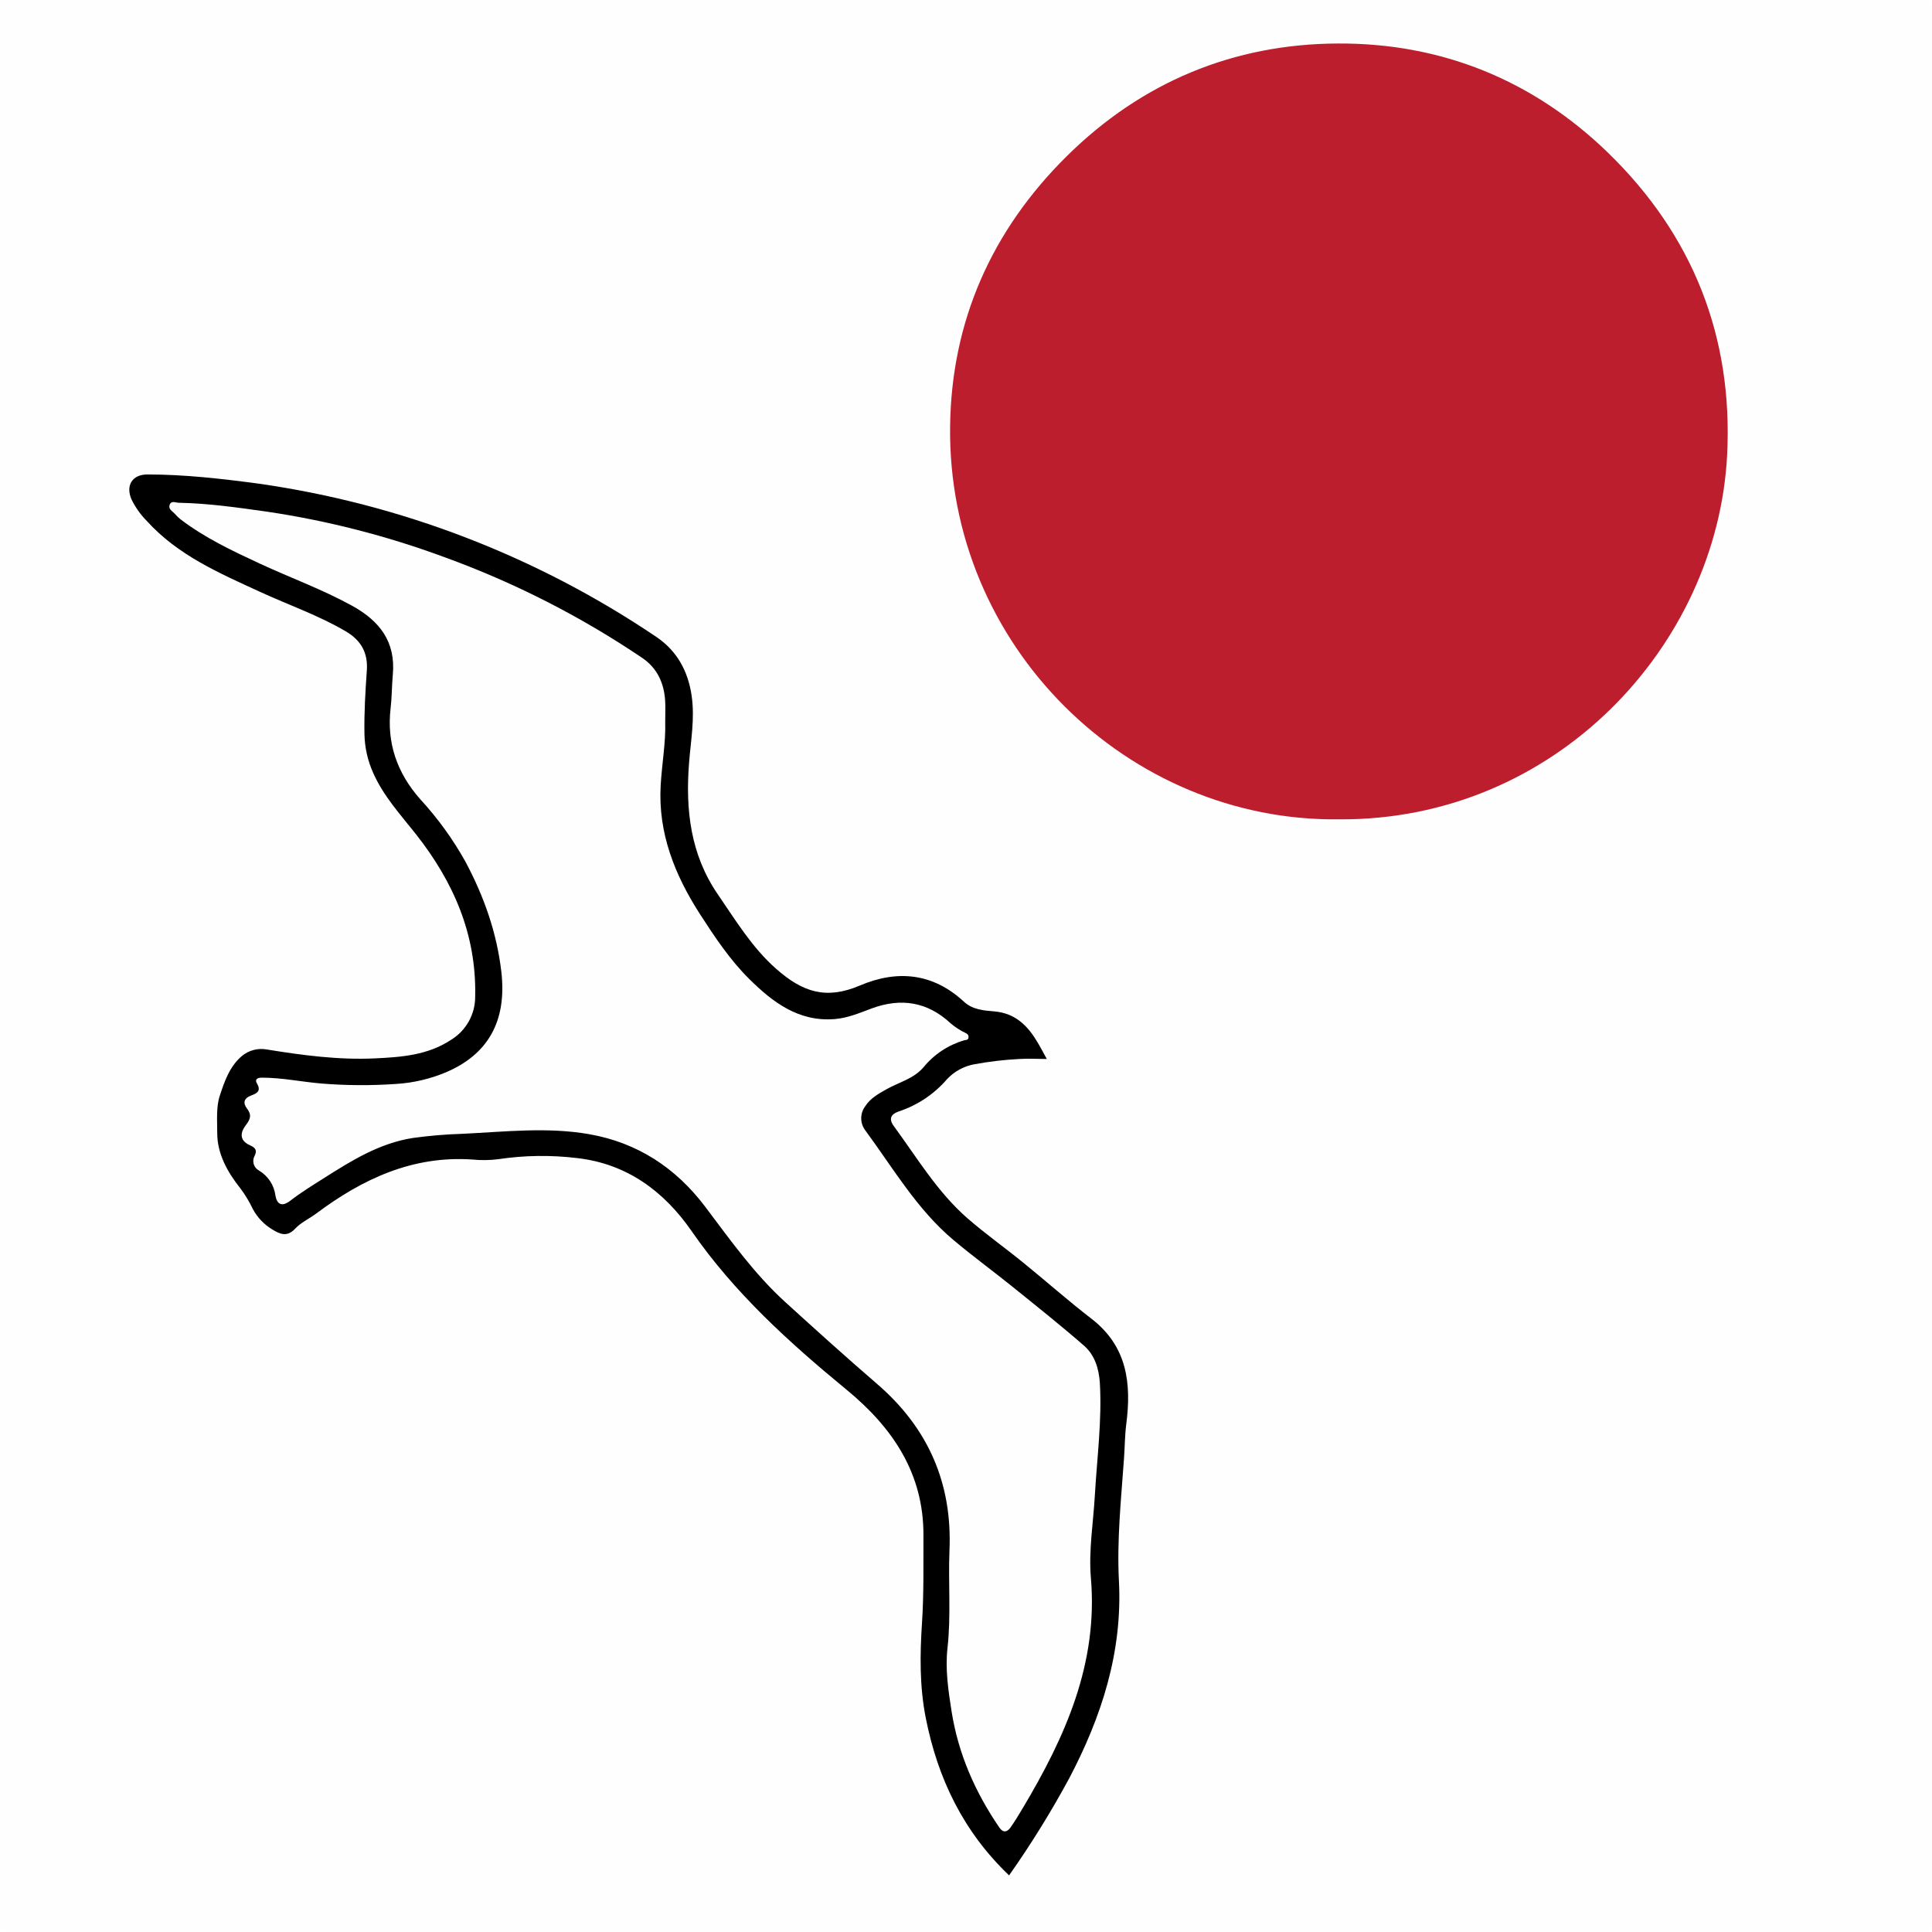
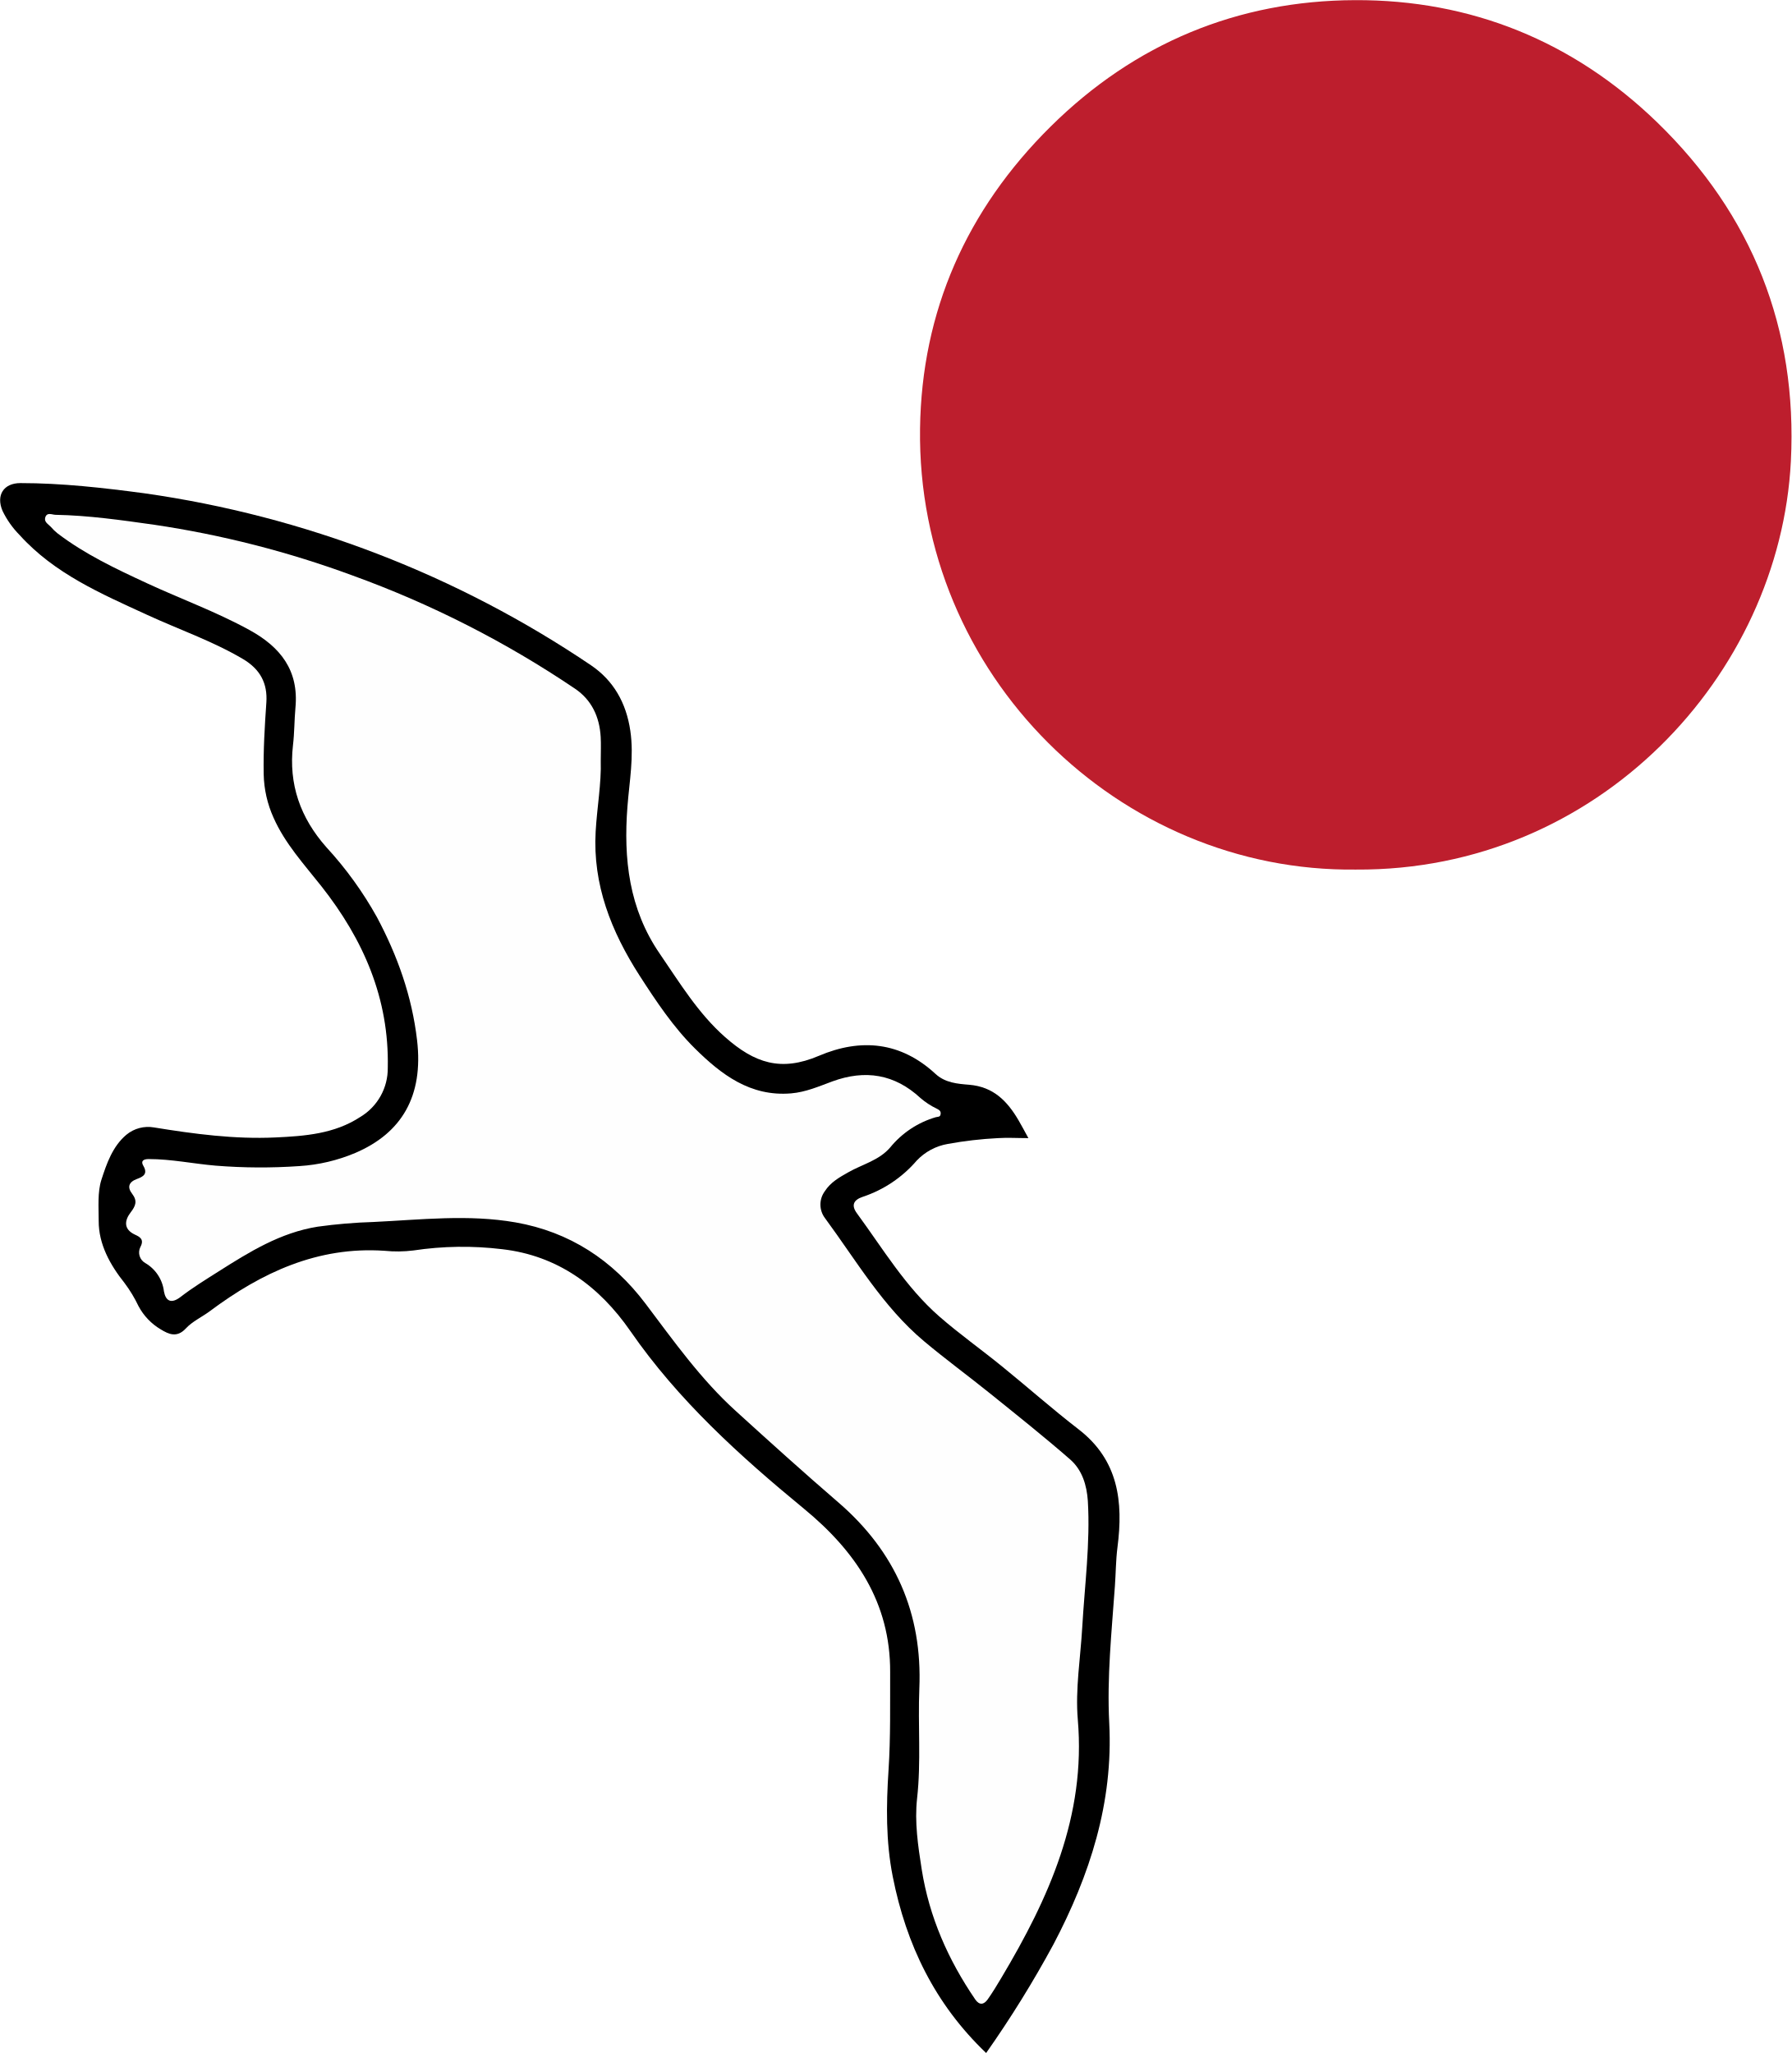
- <svg xmlns="http://www.w3.org/2000/svg" id="Layer_1" data-name="Layer 1" viewBox="0 0 616.5 616.5">
+ <svg xmlns="http://www.w3.org/2000/svg" id="Layer_1" data-name="Layer 1" viewBox="0 0 510.08 584.59">
  <defs>
-     <style>.cls-1{fill:#fefefe;}.cls-2{fill:#bd1e2d;}</style>
+     <style>.cls-1{fill:#bd1e2d;}.cls-2{fill:#fefefe;}</style>
  </defs>
-   <path class="cls-1" d="M2526.07,2126.25q0-152.19-.07-304.37c0-3,.37-3.91,3.74-3.91q304.58.16,609.14,0c3.08,0,3.62.67,3.62,3.66q-.14,304.56,0,609.11c0,2.88-.36,3.72-3.56,3.72q-304.75-.15-609.51,0c-2.86,0-3.42-.71-3.42-3.46Q2526.12,2278.62,2526.07,2126.25Z" transform="translate(-2526 -1817.97)" />
-   <path class="cls-2" d="M2953.34,2079.42c-67.43.84-125.11-55.34-124.16-125.57.45-33.41,13.24-62.3,37.18-86s53.26-35.88,86.67-36c33-.14,62.16,11.69,86,34.77,27.15,26.32,40,58.77,38.1,96.54C3074,2024.06,3022.22,2079.85,2953.34,2079.42Z" transform="translate(-2526 -1817.97)" />
-   <path d="M2848,2416.4c-14.6-13.93-22.76-30.87-26.59-50.23-2-10.11-1.86-20.28-1.2-30.34.61-9.33.42-18.61.46-27.91.09-19.76-9.8-34.38-24.54-46.5-18.3-15.05-35.82-30.92-49.41-50.57-8.93-12.9-20.83-21.53-36.5-23.33a93.79,93.79,0,0,0-25.31.36,36.51,36.51,0,0,1-8.23.09c-19-1.29-35,6.2-49.72,17.2-2.26,1.68-5,2.92-6.84,4.93-2.54,2.72-4.87,1.63-7.13.25a16.86,16.86,0,0,1-6.32-6.6,38.67,38.67,0,0,0-4-6.62c-4.05-5.07-7.38-11-7.35-17.66,0-3.88-.37-8.18.78-11.74,1.47-4.54,3.16-9.48,7.09-12.79a9.72,9.72,0,0,1,7.9-2.09c11.44,1.86,22.94,3.39,34.52,2.85,8.36-.39,16.83-1,24.21-5.85a16.09,16.09,0,0,0,7.81-14c.42-19.74-6.94-36.52-18.92-51.71-4.91-6.22-10.33-12.1-13.6-19.48a31.61,31.61,0,0,1-2.81-12.38c-.13-6.83.29-13.63.76-20.43.37-5.46-1.75-9.48-6.67-12.39-8.71-5.14-18.25-8.4-27.36-12.61-13.06-6-26.29-11.69-36.21-22.67a25.58,25.58,0,0,1-4.87-6.88c-1.91-4.45.27-7.93,5.08-7.93,11.84,0,23.55,1.34,35.28,2.9a303.28,303.28,0,0,1,127.22,49c6.37,4.33,10,10.69,11.16,18.64,1.08,7.35-.27,14.41-.82,21.6-1.15,14.84.43,29.1,9.2,41.87,5.7,8.31,10.95,17,18.59,23.73,8.43,7.45,15.93,9.94,26.7,5.35,12-5.11,23.35-4,33.24,5.16,2.76,2.54,6.31,2.81,9.53,3.07,7,.57,10.94,4.72,14.14,10.2.84,1.45,1.63,2.92,2.76,5-3.15,0-5.95-.18-8.71,0a110.18,110.18,0,0,0-14.21,1.65,15.88,15.88,0,0,0-8.88,4.75,34.65,34.65,0,0,1-15.38,10.32c-2.53.85-3.37,2.34-1.64,4.69,7.42,10.11,13.88,21,23.45,29.37,5.73,5,12,9.44,17.89,14.24,7.29,5.91,14.32,12.15,21.75,17.88,11.4,8.79,12.78,20.63,11.09,33.63-.47,3.66-.46,7.38-.73,11.06-.92,13-2.29,25.93-1.61,39,1.17,22.65-5.52,43.28-15.89,63A309.55,309.55,0,0,1,2848,2416.4Z" transform="translate(-2526 -1817.97)" />
-   <path class="cls-1" d="M2738.27,2048.43c.2,6.46-1.06,13.28-1.45,20.16-.86,15.13,4.44,28.46,12.49,41,4.74,7.34,9.6,14.67,15.79,20.79,7.45,7.37,15.74,13.74,27.34,12.77,4.21-.35,7.95-2,11.8-3.42,9.31-3.4,17.69-2.1,25.08,4.76a20.92,20.92,0,0,0,4.59,3c.76.39,1.25.68,1.13,1.57s-.79.71-1.37.87a26.3,26.3,0,0,0-13,8.63c-3.19,3.7-7.9,4.77-11.9,7.05-2.54,1.44-5.05,2.82-6.71,5.41a6.4,6.4,0,0,0,.07,7.67c8.89,12.07,16.49,25.21,28.15,35,6.12,5.14,12.59,9.87,18.82,14.89,7.69,6.2,15.42,12.35,22.86,18.84,3.4,3,4.7,7.3,5,11.81.71,12-.91,24-1.6,36-.5,8.75-2,17.54-1.26,26.24,2.35,27.43-8.24,50.84-21.74,73.48-1.25,2.1-2.51,4.2-3.92,6.19-1.06,1.48-2.33,1.77-3.55,0-7.69-11.26-13.08-23.43-15.23-37-1.06-6.74-2.07-13.51-1.32-20.24,1.17-10.44.21-20.86.64-31.28.9-21.4-6.83-39-23.06-53-9.86-8.5-19.53-17.23-29.17-26-9.95-9-17.69-19.93-25.72-30.58-9.37-12.42-21.63-20.45-37-23.15-13.46-2.36-27-.76-40.5-.12a147.18,147.18,0,0,0-15.81,1.33c-10.7,1.69-19.54,7.22-28.39,12.83-3.62,2.3-7.29,4.55-10.68,7.17-2.71,2.1-4.26,1.14-4.75-1.56a10.84,10.84,0,0,0-5.3-8.07,3.45,3.45,0,0,1-1.41-4.57c1.21-2.25-.27-2.93-1.53-3.52-3.45-1.6-2.88-4.2-1.26-6.31,1.48-1.94,2-3.28.44-5.34-1.43-1.84-1-3.34,1.37-4.21,1.67-.61,3.22-1.38,1.82-3.75-.8-1.35,0-1.92,1.52-1.92,6.43,0,12.72,1.34,19.09,1.88a159.59,159.59,0,0,0,23.85.12,48.76,48.76,0,0,0,15.91-3.75c13.11-5.62,19.45-16.06,17.57-32.1-1.47-12.56-5.56-24-11.41-35a104.16,104.16,0,0,0-14.4-19.93c-7.46-8.41-10.8-18-9.52-29.06.42-3.57.38-7.13.7-10.68,1-10.62-4.25-17.29-13.14-22.15-9.43-5.17-19.51-8.83-29.22-13.33-8.83-4.1-17.62-8.24-25.41-14.19a14,14,0,0,1-1.87-1.82c-.72-.79-2-1.38-1.59-2.71.5-1.55,1.94-.75,2.88-.73,9.47.17,18.82,1.52,28.19,2.84a282.87,282.87,0,0,1,56.5,14.47,288.92,288.92,0,0,1,63.24,32.19c4.79,3.23,7,8.07,7.33,13.73C2738.38,2043.71,2738.27,2045.84,2738.27,2048.43Z" transform="translate(-2526 -1817.97)" />
+   <path class="cls-1" d="M2953.34,2079.42c-67.43.84-125.11-55.34-124.16-125.57.45-33.41,13.24-62.3,37.18-86s53.26-35.88,86.67-36c33-.14,62.16,11.69,86,34.77,27.15,26.32,40,58.77,38.1,96.54C3074,2024.06,3022.22,2079.85,2953.34,2079.42Z" transform="translate(-2567.22 -1831.81)" />
+   <path d="M2848,2416.4c-14.6-13.93-22.76-30.87-26.59-50.23-2-10.11-1.86-20.28-1.2-30.34.61-9.33.42-18.61.46-27.91.09-19.76-9.8-34.38-24.54-46.5-18.3-15.05-35.82-30.92-49.41-50.57-8.93-12.9-20.83-21.53-36.5-23.33a93.79,93.79,0,0,0-25.31.36,36.51,36.51,0,0,1-8.23.09c-19-1.29-35,6.2-49.72,17.2-2.26,1.68-5,2.92-6.84,4.93-2.54,2.72-4.87,1.63-7.13.25a16.86,16.86,0,0,1-6.32-6.6,38.67,38.67,0,0,0-4-6.62c-4.05-5.07-7.38-11-7.35-17.66,0-3.88-.37-8.18.78-11.74,1.47-4.54,3.16-9.48,7.09-12.79a9.72,9.72,0,0,1,7.9-2.09c11.44,1.86,22.94,3.39,34.52,2.85,8.36-.39,16.83-1,24.21-5.85a16.09,16.09,0,0,0,7.81-14c.42-19.74-6.94-36.52-18.92-51.71-4.91-6.22-10.33-12.1-13.6-19.48a31.61,31.61,0,0,1-2.81-12.38c-.13-6.83.29-13.63.76-20.43.37-5.46-1.75-9.48-6.67-12.39-8.71-5.14-18.25-8.4-27.36-12.61-13.06-6-26.29-11.69-36.21-22.67a25.58,25.58,0,0,1-4.87-6.88c-1.91-4.45.27-7.93,5.08-7.93,11.84,0,23.55,1.34,35.28,2.9a303.28,303.28,0,0,1,127.22,49c6.37,4.33,10,10.69,11.16,18.64,1.08,7.35-.27,14.41-.82,21.6-1.15,14.84.43,29.1,9.2,41.87,5.7,8.31,10.95,17,18.59,23.73,8.43,7.45,15.93,9.94,26.7,5.35,12-5.11,23.35-4,33.24,5.16,2.76,2.54,6.31,2.81,9.53,3.07,7,.57,10.94,4.72,14.14,10.2.84,1.45,1.63,2.92,2.76,5-3.15,0-5.95-.18-8.71,0a110.18,110.18,0,0,0-14.21,1.65,15.88,15.88,0,0,0-8.88,4.75,34.65,34.65,0,0,1-15.38,10.32c-2.53.85-3.37,2.34-1.64,4.69,7.42,10.11,13.88,21,23.45,29.37,5.73,5,12,9.44,17.89,14.24,7.29,5.91,14.32,12.15,21.75,17.88,11.4,8.79,12.78,20.63,11.09,33.63-.47,3.66-.46,7.38-.73,11.06-.92,13-2.29,25.93-1.61,39,1.17,22.65-5.52,43.28-15.89,63A309.55,309.55,0,0,1,2848,2416.4Z" transform="translate(-2567.22 -1831.81)" />
+   <path class="cls-2" d="M2738.27,2048.43c.2,6.46-1.06,13.28-1.45,20.16-.86,15.13,4.44,28.46,12.49,41,4.74,7.34,9.6,14.67,15.79,20.79,7.45,7.37,15.74,13.74,27.34,12.77,4.21-.35,7.95-2,11.8-3.42,9.31-3.4,17.69-2.1,25.08,4.76a20.92,20.92,0,0,0,4.59,3c.76.39,1.25.68,1.13,1.57s-.79.71-1.37.87a26.3,26.3,0,0,0-13,8.63c-3.19,3.7-7.9,4.77-11.9,7.05-2.54,1.44-5.05,2.82-6.71,5.41a6.4,6.4,0,0,0,.07,7.67c8.89,12.07,16.49,25.21,28.15,35,6.12,5.14,12.59,9.87,18.82,14.89,7.69,6.2,15.42,12.35,22.86,18.84,3.4,3,4.7,7.3,5,11.81.71,12-.91,24-1.6,36-.5,8.75-2,17.54-1.26,26.24,2.35,27.43-8.24,50.84-21.74,73.48-1.25,2.1-2.51,4.2-3.92,6.19-1.06,1.48-2.33,1.77-3.55,0-7.69-11.26-13.08-23.43-15.23-37-1.06-6.74-2.07-13.51-1.32-20.24,1.17-10.44.21-20.86.64-31.28.9-21.4-6.83-39-23.06-53-9.86-8.5-19.53-17.23-29.17-26-9.95-9-17.69-19.93-25.72-30.58-9.37-12.42-21.63-20.45-37-23.15-13.46-2.36-27-.76-40.5-.12a147.18,147.18,0,0,0-15.81,1.33c-10.7,1.69-19.54,7.22-28.39,12.83-3.62,2.3-7.29,4.55-10.68,7.17-2.71,2.1-4.26,1.14-4.75-1.56a10.84,10.84,0,0,0-5.3-8.07,3.45,3.45,0,0,1-1.41-4.57c1.21-2.25-.27-2.93-1.53-3.52-3.45-1.6-2.88-4.2-1.26-6.31,1.48-1.94,2-3.28.44-5.34-1.43-1.84-1-3.34,1.37-4.21,1.67-.61,3.22-1.38,1.82-3.75-.8-1.35,0-1.92,1.52-1.92,6.43,0,12.72,1.34,19.09,1.88a159.59,159.59,0,0,0,23.85.12,48.76,48.76,0,0,0,15.91-3.75c13.11-5.62,19.45-16.06,17.57-32.1-1.47-12.56-5.56-24-11.41-35a104.16,104.16,0,0,0-14.4-19.93c-7.46-8.41-10.8-18-9.52-29.06.42-3.57.38-7.13.7-10.68,1-10.62-4.25-17.29-13.14-22.15-9.43-5.17-19.51-8.83-29.22-13.33-8.83-4.1-17.62-8.24-25.41-14.19a14,14,0,0,1-1.87-1.82c-.72-.79-2-1.38-1.59-2.71.5-1.55,1.94-.75,2.88-.73,9.47.17,18.82,1.52,28.19,2.84a282.87,282.87,0,0,1,56.5,14.47,288.92,288.92,0,0,1,63.24,32.19c4.79,3.23,7,8.07,7.33,13.73C2738.38,2043.71,2738.27,2045.84,2738.27,2048.43Z" transform="translate(-2567.22 -1831.81)" />
</svg>
